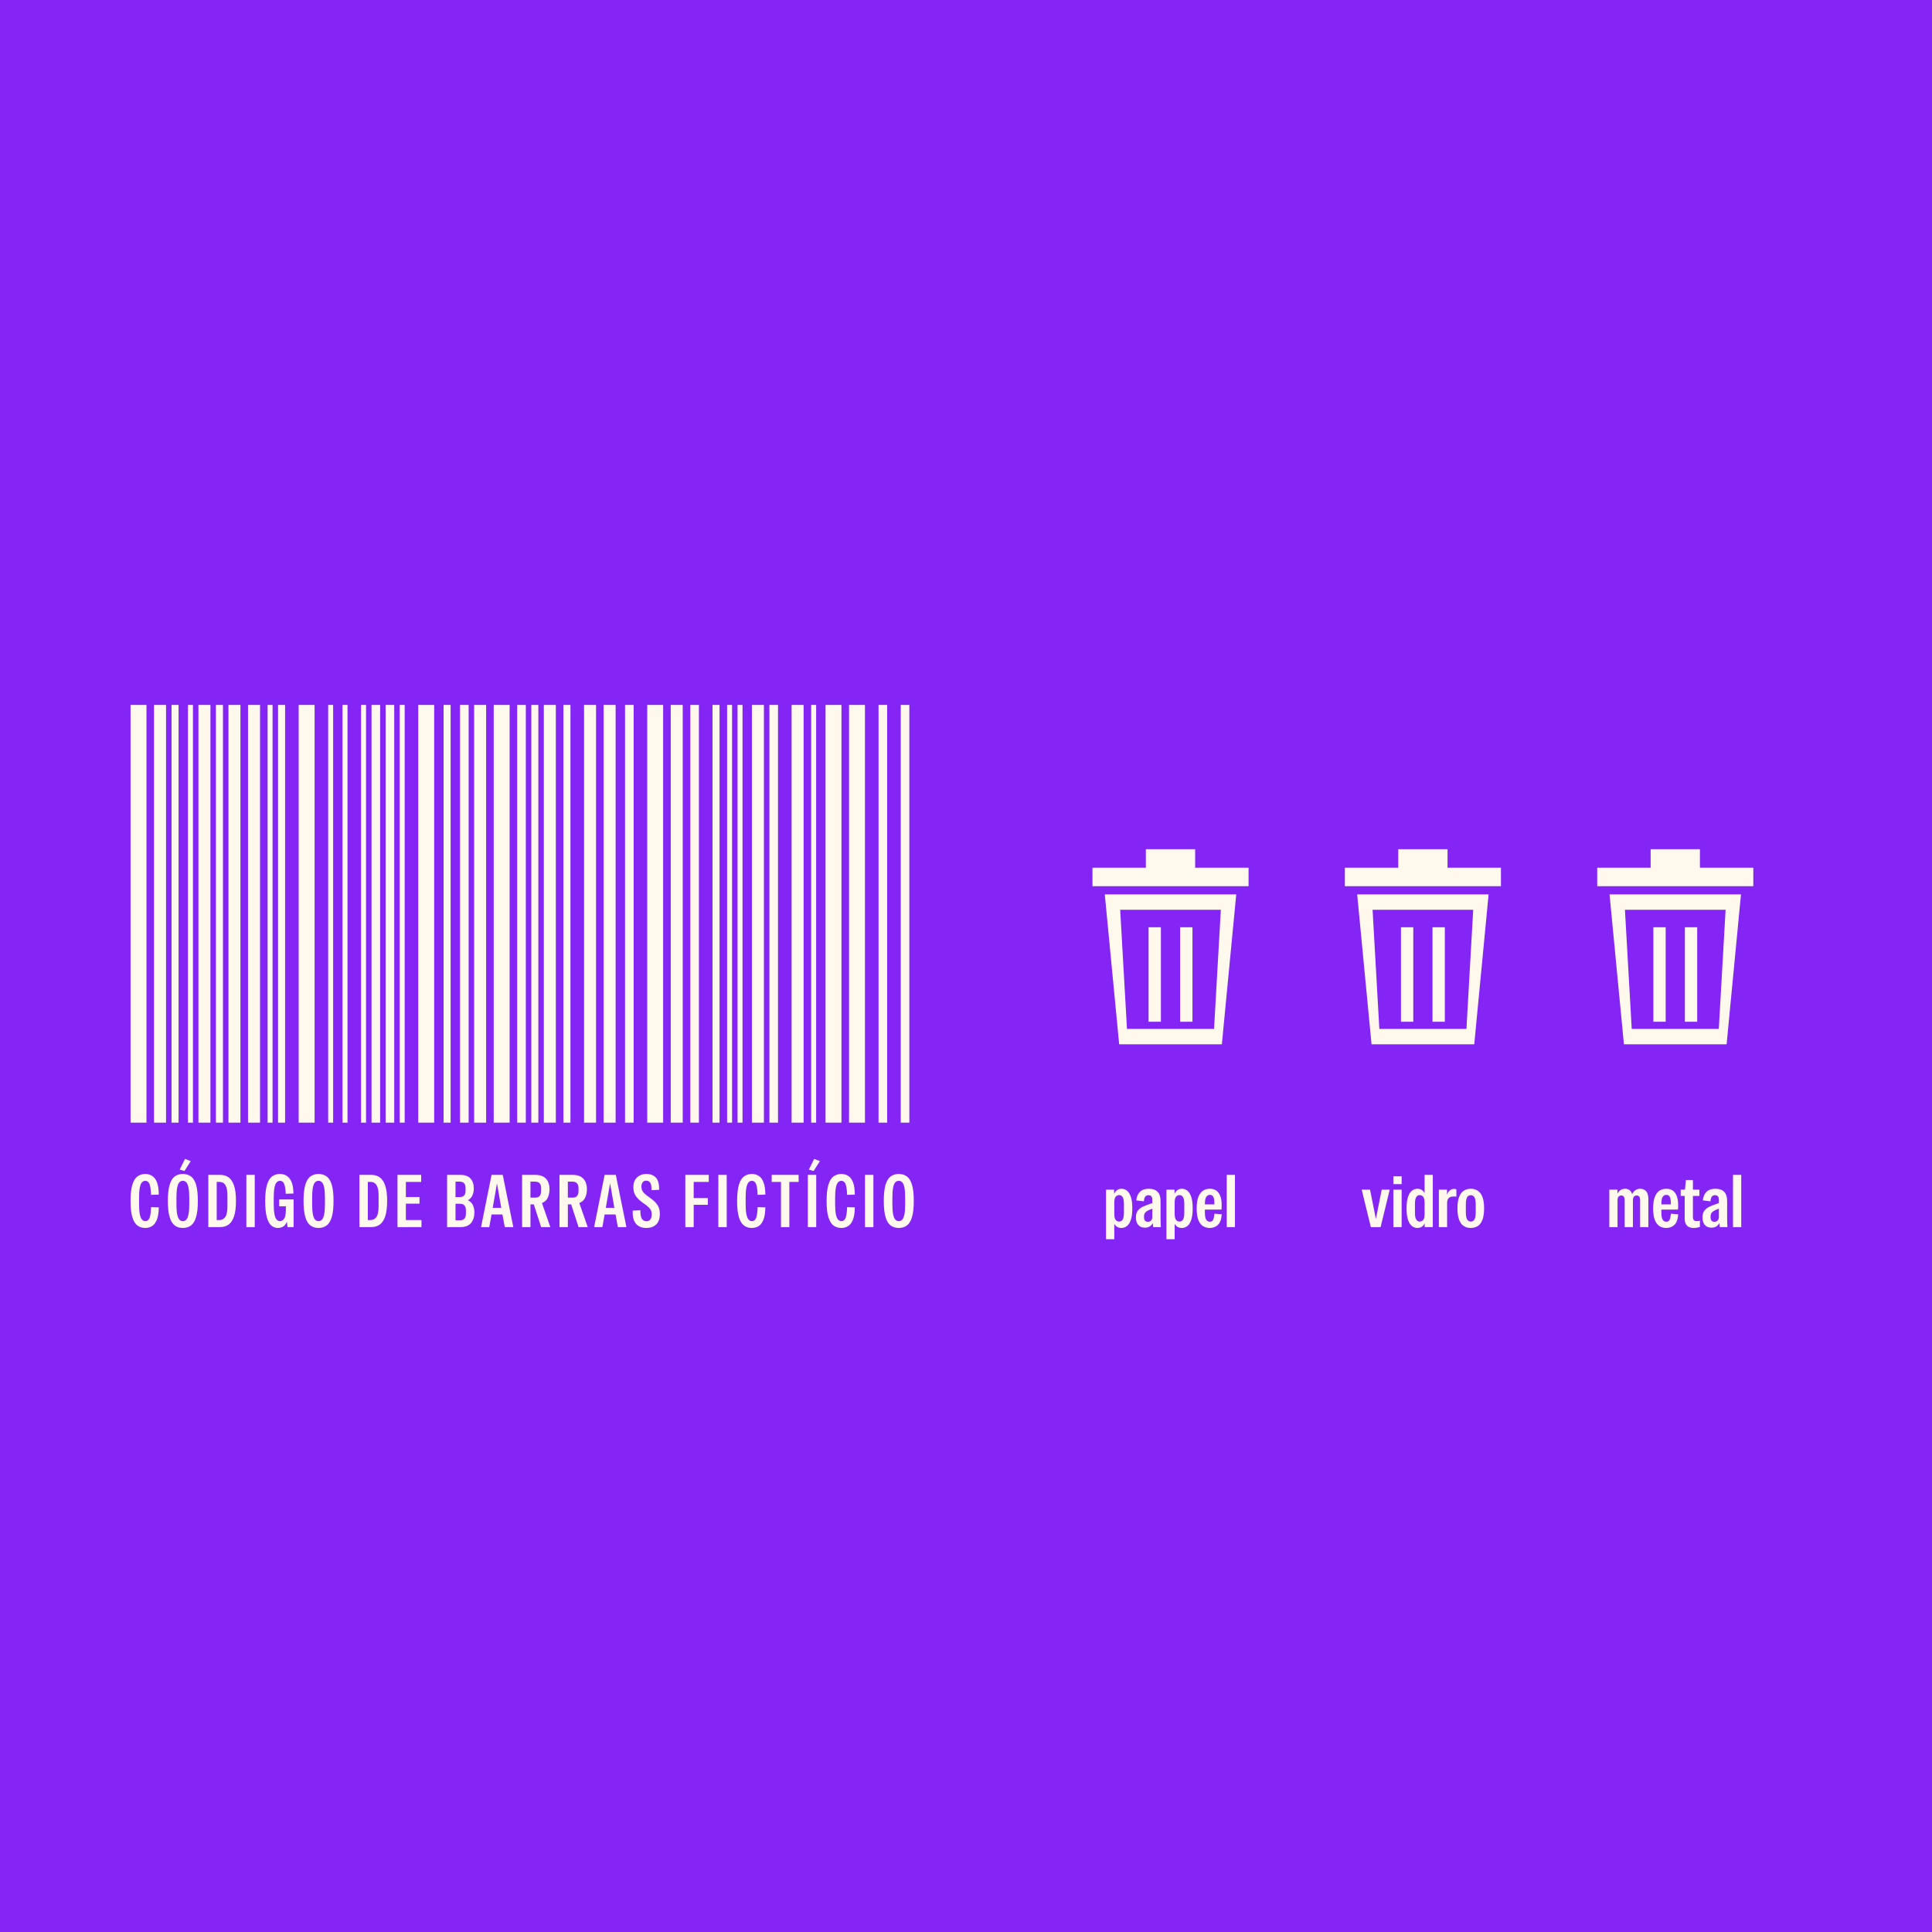
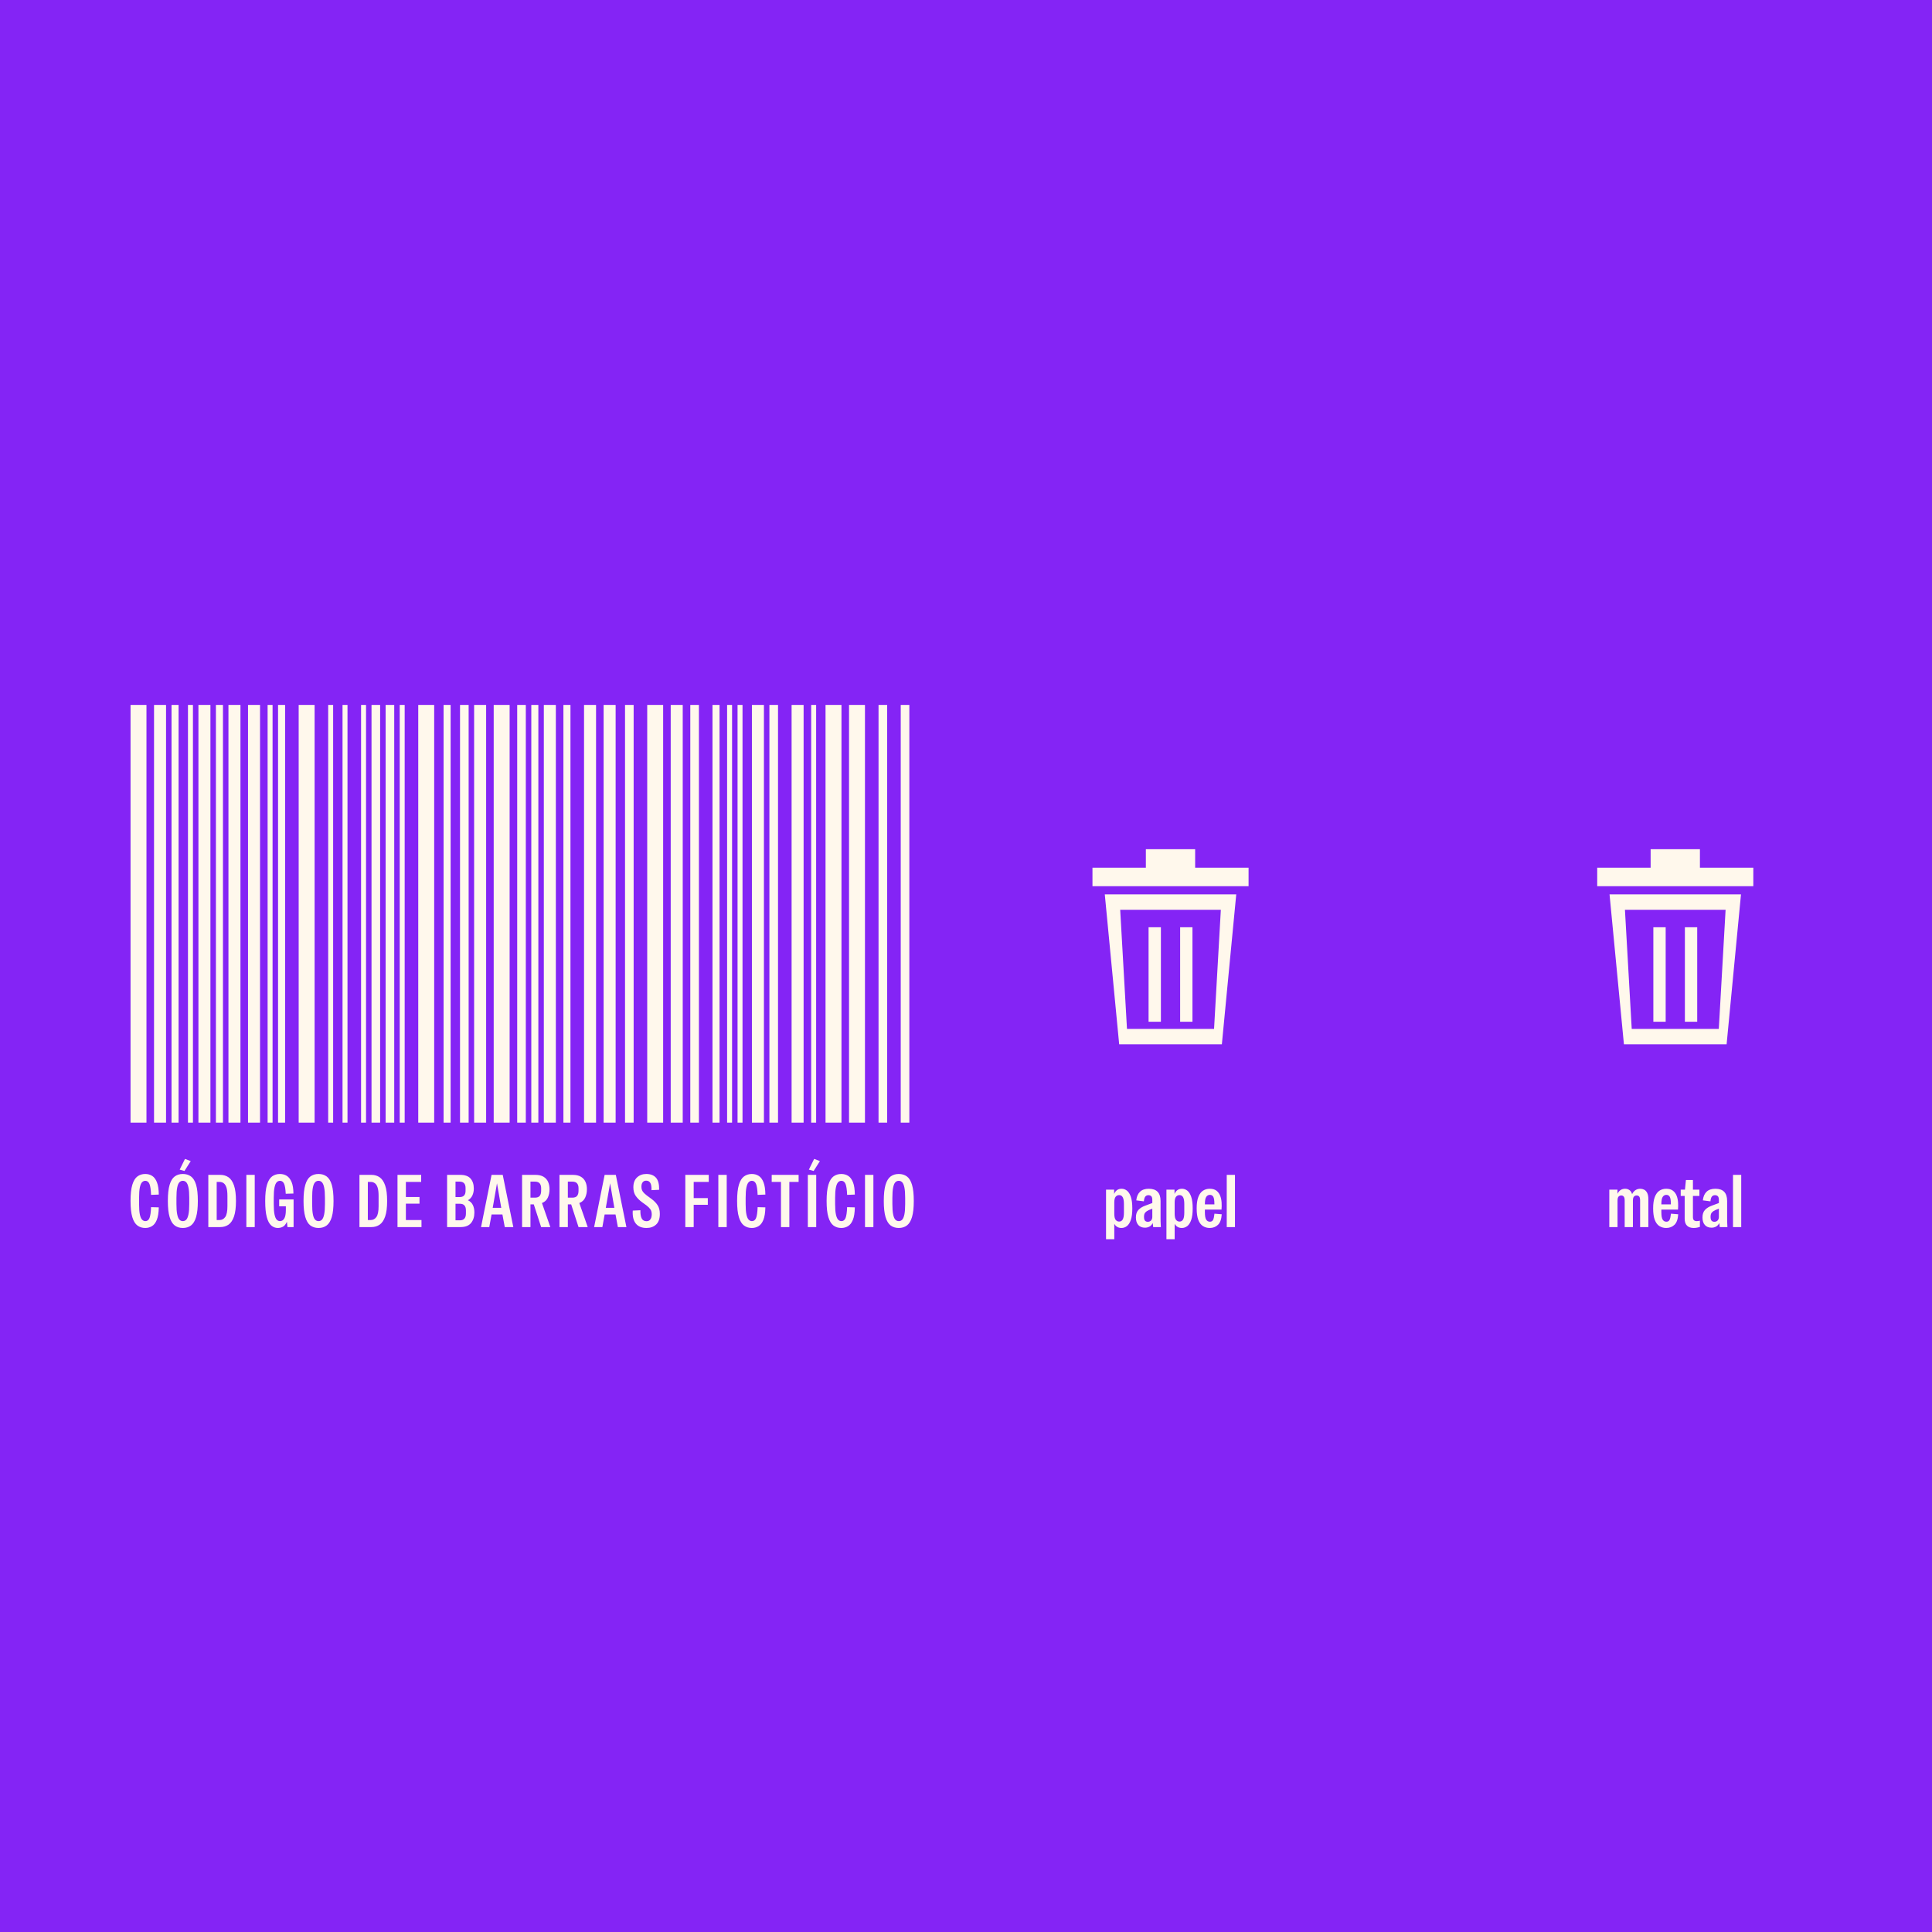
<svg xmlns="http://www.w3.org/2000/svg" width="74.0mm" height="74.0mm" viewBox="0 0 74.0 74.0">
  <rect width="74.0" height="74.0" fill="#8424F5" />
  <g id="TINTA" fill="#FFF8EC">
    <path d="M5,27 h0.61 v16 h-0.61 Z M5.9,27 h0.46 v16 h-0.46 Z M6.57,27 h0.27 v16 h-0.27 Z M7.2,27 h0.19 v16 h-0.19 Z M7.6,27 h0.46 v16 h-0.46 Z M8.27,27 h0.27 v16 h-0.27 Z M8.75,27 h0.46 v16 h-0.46 Z M9.5,27 h0.46 v16 h-0.46 Z M10.25,27 h0.19 v16 h-0.19 Z M10.65,27 h0.27 v16 h-0.27 Z M11.44,27 h0.61 v16 h-0.61 Z M12.57,27 h0.19 v16 h-0.19 Z M13.12,27 h0.19 v16 h-0.19 Z M13.83,27 h0.19 v16 h-0.19 Z M14.23,27 h0.33 v16 h-0.33 Z M14.77,27 h0.33 v16 h-0.33 Z M15.31,27 h0.19 v16 h-0.19 Z M16.02,27 h0.61 v16 h-0.61 Z M16.99,27 h0.27 v16 h-0.27 Z M17.62,27 h0.33 v16 h-0.33 Z M18.16,27 h0.46 v16 h-0.46 Z M18.91,27 h0.61 v16 h-0.61 Z M19.81,27 h0.33 v16 h-0.33 Z M20.35,27 h0.27 v16 h-0.27 Z M20.83,27 h0.46 v16 h-0.46 Z M21.58,27 h0.27 v16 h-0.27 Z M22.37,27 h0.46 v16 h-0.46 Z M23.12,27 h0.46 v16 h-0.46 Z M23.94,27 h0.33 v16 h-0.33 Z M24.79,27 h0.61 v16 h-0.61 Z M25.69,27 h0.46 v16 h-0.46 Z M26.44,27 h0.33 v16 h-0.33 Z M27.29,27 h0.27 v16 h-0.27 Z M27.85,27 h0.19 v16 h-0.19 Z M28.25,27 h0.19 v16 h-0.19 Z M28.8,27 h0.46 v16 h-0.46 Z M29.47,27 h0.33 v16 h-0.33 Z M30.32,27 h0.46 v16 h-0.46 Z M31.07,27 h0.19 v16 h-0.19 Z M31.62,27 h0.61 v16 h-0.61 Z M32.52,27 h0.61 v16 h-0.61 Z M33.65,27 h0.33 v16 h-0.33 Z M34.5,27 h0.33 v16 h-0.33 Z" />
    <path d="M5.563 47.034Q5.391 47.034 5.265 46.941Q5.138 46.848 5.069 46.623Q5 46.397 5 46Q5 45.603 5.069 45.377Q5.138 45.152 5.265 45.059Q5.391 44.966 5.563 44.966Q5.713 44.966 5.828 45.039Q5.944 45.113 6.011 45.285Q6.079 45.456 6.082 45.755L5.786 45.766Q5.775 45.465 5.724 45.346Q5.673 45.228 5.566 45.228Q5.493 45.228 5.439 45.285Q5.386 45.341 5.356 45.483Q5.327 45.625 5.327 45.879V46.121Q5.327 46.372 5.356 46.514Q5.386 46.656 5.441 46.714Q5.496 46.772 5.569 46.772Q5.676 46.772 5.725 46.654Q5.775 46.535 5.786 46.237L6.082 46.245Q6.076 46.549 6.007 46.721Q5.938 46.893 5.822 46.963Q5.707 47.034 5.563 47.034Z M7.003 47.034Q6.82 47.034 6.692 46.938Q6.564 46.842 6.497 46.615Q6.429 46.389 6.429 46Q6.429 45.606 6.497 45.38Q6.564 45.155 6.692 45.061Q6.82 44.966 7.003 44.966Q7.187 44.966 7.315 45.061Q7.443 45.155 7.511 45.38Q7.578 45.606 7.578 46Q7.578 46.389 7.511 46.615Q7.443 46.842 7.315 46.938Q7.187 47.034 7.003 47.034ZM7.003 46.772Q7.082 46.772 7.136 46.714Q7.189 46.656 7.219 46.513Q7.249 46.369 7.249 46.115V45.882Q7.249 45.628 7.219 45.486Q7.189 45.344 7.136 45.286Q7.082 45.228 7.003 45.228Q6.925 45.228 6.87 45.286Q6.815 45.344 6.787 45.486Q6.758 45.628 6.758 45.882V46.115Q6.758 46.369 6.787 46.511Q6.815 46.654 6.87 46.713Q6.925 46.772 7.003 46.772ZM7.066 44.851 6.882 44.8 7.085 44.389 7.305 44.473 7.066 44.851Z M7.979 47V45H8.438Q8.618 45 8.754 45.094Q8.889 45.189 8.963 45.407Q9.038 45.625 9.038 46Q9.038 46.375 8.963 46.593Q8.889 46.811 8.754 46.906Q8.618 47 8.438 47H7.979ZM8.3 46.73H8.41Q8.545 46.73 8.628 46.613Q8.711 46.496 8.711 46.197V45.803Q8.711 45.6 8.673 45.484Q8.635 45.369 8.568 45.32Q8.5 45.27 8.41 45.27H8.3V46.73Z M9.436 47V45H9.757V47H9.436Z M10.642 47.034Q10.499 47.034 10.389 46.938Q10.279 46.842 10.218 46.617Q10.158 46.392 10.158 46Q10.158 45.603 10.227 45.377Q10.296 45.152 10.422 45.059Q10.549 44.966 10.721 44.966Q10.873 44.966 10.987 45.039Q11.101 45.113 11.169 45.276Q11.237 45.439 11.239 45.715L10.944 45.724Q10.932 45.456 10.882 45.342Q10.831 45.228 10.724 45.228Q10.651 45.228 10.597 45.285Q10.544 45.341 10.514 45.483Q10.485 45.625 10.485 45.879V46.121Q10.485 46.372 10.514 46.514Q10.544 46.656 10.597 46.714Q10.651 46.772 10.724 46.772Q10.828 46.772 10.889 46.67Q10.949 46.569 10.949 46.341V46.203H10.693V45.941H11.245V47H11.011L10.989 46.797Q10.924 46.941 10.835 46.987Q10.746 47.034 10.642 47.034Z M12.201 47.034Q12.018 47.034 11.889 46.938Q11.761 46.842 11.694 46.615Q11.626 46.389 11.626 46Q11.626 45.606 11.694 45.38Q11.761 45.155 11.889 45.061Q12.018 44.966 12.201 44.966Q12.384 44.966 12.512 45.061Q12.64 45.155 12.708 45.38Q12.775 45.606 12.775 46Q12.775 46.389 12.708 46.615Q12.64 46.842 12.512 46.938Q12.384 47.034 12.201 47.034ZM12.201 46.772Q12.28 46.772 12.333 46.714Q12.387 46.656 12.416 46.513Q12.446 46.369 12.446 46.115V45.882Q12.446 45.628 12.416 45.486Q12.387 45.344 12.333 45.286Q12.28 45.228 12.201 45.228Q12.122 45.228 12.067 45.286Q12.012 45.344 11.984 45.486Q11.956 45.628 11.956 45.882V46.115Q11.956 46.369 11.984 46.511Q12.012 46.654 12.067 46.713Q12.122 46.772 12.201 46.772Z M13.768 47V45H14.227Q14.408 45 14.543 45.094Q14.678 45.189 14.753 45.407Q14.828 45.625 14.828 46Q14.828 46.375 14.753 46.593Q14.678 46.811 14.543 46.906Q14.408 47 14.227 47H13.768ZM14.089 46.73H14.199Q14.335 46.73 14.418 46.613Q14.501 46.496 14.501 46.197V45.803Q14.501 45.6 14.463 45.484Q14.425 45.369 14.357 45.32Q14.289 45.27 14.199 45.27H14.089V46.73Z M15.225 47V45H16.132V45.27H15.546V45.848H16.068V46.104H15.546V46.73H16.144V47H15.225Z M17.125 47V45H17.63Q17.897 45 18.023 45.141Q18.148 45.282 18.148 45.527Q18.148 45.67 18.093 45.789Q18.038 45.907 17.922 45.972Q18.052 46.034 18.111 46.155Q18.17 46.276 18.17 46.442Q18.17 46.687 18.042 46.844Q17.914 47 17.641 47H17.125ZM17.604 45.259H17.447V45.851H17.604Q17.832 45.851 17.832 45.611V45.504Q17.832 45.259 17.604 45.259ZM17.447 46.741H17.616Q17.846 46.741 17.846 46.479V46.361Q17.846 46.107 17.616 46.107H17.447V46.741Z M18.425 47 18.828 45H19.256L19.661 47H19.334L19.244 46.518H18.828L18.74 47H18.425ZM18.872 46.262H19.199L19.036 45.324L18.872 46.262Z M19.997 47V45H20.504Q20.699 45 20.818 45.072Q20.938 45.144 20.993 45.268Q21.048 45.392 21.048 45.549Q21.048 45.73 20.982 45.873Q20.916 46.017 20.758 46.079L21.079 47H20.727L20.445 46.13H20.318V47H19.997ZM20.487 45.259H20.318V45.873H20.487Q20.62 45.873 20.673 45.804Q20.727 45.735 20.727 45.608V45.51Q20.727 45.394 20.672 45.327Q20.617 45.259 20.487 45.259Z M21.429 47V45H21.936Q22.13 45 22.25 45.072Q22.37 45.144 22.425 45.268Q22.48 45.392 22.48 45.549Q22.48 45.73 22.413 45.873Q22.347 46.017 22.189 46.079L22.511 47H22.159L21.877 46.13H21.75V47H21.429ZM21.919 45.259H21.75V45.873H21.919Q22.051 45.873 22.105 45.804Q22.159 45.735 22.159 45.608V45.51Q22.159 45.394 22.104 45.327Q22.049 45.259 21.919 45.259Z M22.756 47 23.159 45H23.587L23.993 47H23.666L23.576 46.518H23.159L23.072 47H22.756ZM23.204 46.262H23.531L23.368 45.324L23.204 46.262Z M24.763 47.034Q24.489 47.034 24.353 46.865Q24.216 46.696 24.236 46.369L24.529 46.355Q24.523 46.552 24.575 46.662Q24.628 46.772 24.757 46.775Q24.839 46.775 24.884 46.735Q24.929 46.696 24.946 46.635Q24.963 46.575 24.963 46.516Q24.963 46.392 24.911 46.318Q24.858 46.245 24.76 46.169L24.585 46.042Q24.444 45.938 24.351 45.807Q24.259 45.676 24.259 45.476Q24.259 45.231 24.399 45.099Q24.54 44.966 24.754 44.966Q24.997 44.966 25.125 45.108Q25.253 45.251 25.247 45.572L24.954 45.586Q24.96 45.394 24.909 45.309Q24.858 45.222 24.751 45.222Q24.664 45.222 24.616 45.283Q24.568 45.344 24.568 45.453Q24.568 45.563 24.619 45.637Q24.67 45.71 24.774 45.789L24.965 45.93Q25.104 46.034 25.188 46.163Q25.273 46.293 25.273 46.493Q25.273 46.772 25.13 46.903Q24.988 47.034 24.763 47.034Z M26.249 47V45H27.147V45.27H26.57V45.89H27.111V46.147H26.57V47H26.249Z M27.514 47V45H27.835V47H27.514Z M28.797 47.034Q28.625 47.034 28.498 46.941Q28.371 46.848 28.302 46.623Q28.233 46.397 28.233 46Q28.233 45.603 28.302 45.377Q28.371 45.152 28.498 45.059Q28.625 44.966 28.797 44.966Q28.946 44.966 29.061 45.039Q29.177 45.113 29.244 45.285Q29.312 45.456 29.315 45.755L29.019 45.766Q29.008 45.465 28.957 45.346Q28.906 45.228 28.799 45.228Q28.726 45.228 28.672 45.285Q28.619 45.341 28.589 45.483Q28.56 45.625 28.56 45.879V46.121Q28.56 46.372 28.589 46.514Q28.619 46.656 28.674 46.714Q28.729 46.772 28.802 46.772Q28.909 46.772 28.959 46.654Q29.008 46.535 29.019 46.237L29.315 46.245Q29.309 46.549 29.24 46.721Q29.171 46.893 29.056 46.963Q28.94 47.034 28.797 47.034Z M29.913 47V45.27H29.558V45H30.589V45.27H30.234V47H29.913Z M30.942 47V45H31.263V47H30.942ZM31.164 44.851 30.981 44.8 31.184 44.389 31.404 44.473 31.164 44.851Z M32.224 47.034Q32.052 47.034 31.925 46.941Q31.799 46.848 31.73 46.623Q31.661 46.397 31.661 46Q31.661 45.603 31.73 45.377Q31.799 45.152 31.925 45.059Q32.052 44.966 32.224 44.966Q32.373 44.966 32.489 45.039Q32.604 45.113 32.672 45.285Q32.739 45.456 32.742 45.755L32.447 45.766Q32.435 45.465 32.385 45.346Q32.334 45.228 32.227 45.228Q32.154 45.228 32.1 45.285Q32.047 45.341 32.017 45.483Q31.987 45.625 31.987 45.879V46.121Q31.987 46.372 32.017 46.514Q32.047 46.656 32.101 46.714Q32.156 46.772 32.23 46.772Q32.337 46.772 32.386 46.654Q32.435 46.535 32.447 46.237L32.742 46.245Q32.737 46.549 32.668 46.721Q32.599 46.893 32.483 46.963Q32.368 47.034 32.224 47.034Z M33.132 47V45H33.453V47H33.132Z M34.425 47.034Q34.242 47.034 34.114 46.938Q33.986 46.842 33.918 46.615Q33.851 46.389 33.851 46Q33.851 45.606 33.918 45.38Q33.986 45.155 34.114 45.061Q34.242 44.966 34.425 44.966Q34.608 44.966 34.737 45.061Q34.865 45.155 34.932 45.38Q35 45.606 35 46Q35 46.389 34.932 46.615Q34.865 46.842 34.737 46.938Q34.608 47.034 34.425 47.034ZM34.425 46.772Q34.504 46.772 34.558 46.714Q34.611 46.656 34.641 46.513Q34.67 46.369 34.67 46.115V45.882Q34.67 45.628 34.641 45.486Q34.611 45.344 34.558 45.286Q34.504 45.228 34.425 45.228Q34.346 45.228 34.291 45.286Q34.237 45.344 34.209 45.486Q34.18 45.628 34.18 45.882V46.115Q34.18 46.369 34.209 46.511Q34.237 46.654 34.291 46.713Q34.346 46.772 34.425 46.772Z" />
    <path d="M41.844,33.235 h5.979 v0.708 h-5.979 Z M43.889,32.527 h1.888 v0.708 h-1.888 Z M42.316,34.257 L47.351,34.257 L46.8,40 L42.867,40 Z M42.906,34.847 L43.166,39.41 L46.501,39.41 L46.761,34.847 Z M43.993,35.516 h0.472 v3.619 h-0.472 Z M45.202,35.516 h0.472 v3.619 h-0.472 Z" />
    <path d="M42.364 47.465V45.566H42.674V45.73Q42.761 45.532 42.959 45.532Q43.071 45.532 43.164 45.604Q43.257 45.676 43.314 45.841Q43.37 46.006 43.37 46.285Q43.37 46.561 43.314 46.725Q43.257 46.89 43.163 46.962Q43.069 47.034 42.953 47.034Q42.866 47.034 42.797 46.996Q42.728 46.958 42.68 46.876V47.465H42.364ZM42.68 46.484Q42.68 46.659 42.733 46.724Q42.787 46.789 42.866 46.789Q42.956 46.789 43.002 46.709Q43.049 46.628 43.049 46.448V46.118Q43.049 45.938 43.002 45.856Q42.956 45.775 42.866 45.775Q42.787 45.775 42.733 45.837Q42.68 45.899 42.68 46.065V46.484Z M43.855 47.023Q43.691 47.023 43.599 46.92Q43.508 46.817 43.508 46.631Q43.508 46.445 43.605 46.341Q43.702 46.237 43.877 46.175L44.136 46.079V45.963Q44.136 45.856 44.095 45.817Q44.054 45.778 43.987 45.778Q43.914 45.778 43.87 45.828Q43.826 45.879 43.812 46.014L43.522 45.977Q43.545 45.761 43.664 45.647Q43.784 45.532 44.001 45.532Q44.452 45.532 44.452 46V46.634Q44.452 46.704 44.453 46.778Q44.455 46.851 44.463 47H44.17L44.153 46.845Q44.108 46.935 44.031 46.979Q43.953 47.023 43.855 47.023ZM43.818 46.606Q43.818 46.713 43.856 46.755Q43.894 46.797 43.964 46.797Q44.043 46.797 44.09 46.745Q44.136 46.693 44.136 46.611V46.293L43.995 46.352Q43.914 46.389 43.866 46.442Q43.818 46.496 43.818 46.606Z M44.677 47.465V45.566H44.987V45.73Q45.074 45.532 45.271 45.532Q45.384 45.532 45.477 45.604Q45.57 45.676 45.626 45.841Q45.683 46.006 45.683 46.285Q45.683 46.561 45.626 46.725Q45.57 46.89 45.476 46.962Q45.381 47.034 45.266 47.034Q45.178 47.034 45.109 46.996Q45.04 46.958 44.992 46.876V47.465H44.677ZM44.992 46.484Q44.992 46.659 45.046 46.724Q45.099 46.789 45.178 46.789Q45.269 46.789 45.315 46.709Q45.361 46.628 45.361 46.448V46.118Q45.361 45.938 45.315 45.856Q45.269 45.775 45.178 45.775Q45.099 45.775 45.046 45.837Q44.992 45.899 44.992 46.065V46.484Z M46.336 47.034Q46.19 47.034 46.076 46.962Q45.962 46.89 45.898 46.725Q45.835 46.561 45.835 46.285Q45.835 46.008 45.9 45.844Q45.964 45.679 46.077 45.606Q46.19 45.532 46.336 45.532Q46.497 45.532 46.593 45.606Q46.688 45.679 46.735 45.799Q46.781 45.918 46.79 46.058Q46.798 46.197 46.787 46.33H46.15V46.431Q46.15 46.637 46.2 46.715Q46.249 46.794 46.342 46.794Q46.429 46.794 46.464 46.724Q46.499 46.654 46.516 46.487L46.795 46.51Q46.778 46.791 46.652 46.913Q46.525 47.034 46.336 47.034ZM46.15 46.121V46.13H46.514V46.113Q46.514 45.913 46.471 45.839Q46.429 45.766 46.342 45.766Q46.252 45.766 46.201 45.844Q46.15 45.921 46.15 46.121Z M46.987 47V45H47.302V47H46.987Z" />
-     <path d="M51.511,33.235 h5.979 v0.708 h-5.979 Z M53.556,32.527 h1.888 v0.708 h-1.888 Z M51.983,34.257 L57.017,34.257 L56.467,40 L52.533,40 Z M52.573,34.847 L52.832,39.41 L56.168,39.41 L56.427,34.847 Z M53.66,35.516 h0.472 v3.619 h-0.472 Z M54.868,35.516 h0.472 v3.619 h-0.472 Z" />
-     <path d="M52.506 47 52.156 45.566H52.475L52.7 46.69L52.922 45.566H53.23L52.88 47H52.506Z M53.37 45.355V45.056H53.686V45.355H53.37ZM53.37 47V45.566H53.686V47H53.37Z M54.289 47.034Q54.176 47.034 54.082 46.962Q53.987 46.89 53.931 46.725Q53.875 46.561 53.875 46.285Q53.875 46.003 53.931 45.839Q53.987 45.676 54.083 45.604Q54.179 45.532 54.294 45.532Q54.379 45.532 54.448 45.572Q54.517 45.611 54.565 45.699V45H54.88V47H54.568V46.856Q54.523 46.949 54.451 46.992Q54.379 47.034 54.289 47.034ZM54.196 46.451Q54.196 46.625 54.242 46.707Q54.289 46.789 54.376 46.789Q54.455 46.789 54.51 46.73Q54.565 46.67 54.565 46.499V46.084Q54.565 45.899 54.51 45.837Q54.455 45.775 54.376 45.775Q54.289 45.775 54.242 45.856Q54.196 45.938 54.196 46.115V46.451Z M55.111 47V45.566H55.424V45.758Q55.469 45.639 55.541 45.589Q55.613 45.538 55.691 45.538Q55.711 45.538 55.734 45.541Q55.756 45.544 55.782 45.552V45.834Q55.683 45.822 55.603 45.835Q55.523 45.848 55.475 45.906Q55.427 45.963 55.427 46.09V47H55.111Z M56.334 47.034Q56.184 47.034 56.069 46.962Q55.953 46.89 55.889 46.724Q55.824 46.558 55.824 46.282Q55.824 46.006 55.889 45.842Q55.953 45.679 56.069 45.606Q56.184 45.532 56.334 45.532Q56.486 45.532 56.6 45.606Q56.714 45.679 56.779 45.842Q56.844 46.006 56.844 46.282Q56.844 46.558 56.779 46.724Q56.714 46.89 56.6 46.962Q56.486 47.034 56.334 47.034ZM56.334 46.789Q56.424 46.789 56.473 46.71Q56.523 46.631 56.523 46.431V46.135Q56.523 45.935 56.473 45.856Q56.424 45.778 56.334 45.778Q56.244 45.778 56.194 45.856Q56.145 45.935 56.145 46.135V46.431Q56.145 46.631 56.194 46.71Q56.244 46.789 56.334 46.789Z" />
    <path d="M61.177,33.235 h5.979 v0.708 h-5.979 Z M63.223,32.527 h1.888 v0.708 h-1.888 Z M61.649,34.257 L66.684,34.257 L66.133,40 L62.2,40 Z M62.239,34.847 L62.499,39.41 L65.834,39.41 L66.094,34.847 Z M63.327,35.516 h0.472 v3.619 h-0.472 Z M64.535,35.516 h0.472 v3.619 h-0.472 Z" />
    <path d="M61.64 47V45.566H61.953V45.724Q62.048 45.532 62.248 45.532Q62.339 45.532 62.41 45.582Q62.482 45.631 62.513 45.738Q62.567 45.631 62.647 45.582Q62.727 45.532 62.826 45.532Q62.902 45.532 62.972 45.566Q63.043 45.6 63.089 45.687Q63.136 45.775 63.136 45.935V47H62.82V45.983Q62.82 45.876 62.786 45.832Q62.753 45.789 62.688 45.789Q62.626 45.789 62.585 45.831Q62.544 45.873 62.544 45.994V47H62.229V45.983Q62.229 45.873 62.192 45.831Q62.155 45.789 62.099 45.789Q62.043 45.789 61.999 45.828Q61.955 45.868 61.955 45.992V47H61.64Z M63.82 47.034Q63.674 47.034 63.56 46.962Q63.446 46.89 63.382 46.725Q63.319 46.561 63.319 46.285Q63.319 46.008 63.384 45.844Q63.448 45.679 63.561 45.606Q63.674 45.532 63.82 45.532Q63.981 45.532 64.076 45.606Q64.172 45.679 64.219 45.799Q64.265 45.918 64.274 46.058Q64.282 46.197 64.271 46.33H63.634V46.431Q63.634 46.637 63.684 46.715Q63.733 46.794 63.826 46.794Q63.913 46.794 63.948 46.724Q63.984 46.654 64.001 46.487L64.279 46.51Q64.262 46.791 64.136 46.913Q64.009 47.034 63.82 47.034ZM63.634 46.121V46.13H63.998V46.113Q63.998 45.913 63.955 45.839Q63.913 45.766 63.826 45.766Q63.736 45.766 63.685 45.844Q63.634 45.921 63.634 46.121Z M64.871 47.034Q64.705 47.034 64.616 46.945Q64.527 46.856 64.527 46.679V45.806H64.375V45.566H64.538L64.575 45.197H64.843V45.566H65.091V45.806H64.843V46.617Q64.843 46.704 64.882 46.738Q64.922 46.772 64.984 46.772Q65.012 46.772 65.041 46.769Q65.071 46.766 65.11 46.755V46.992Q64.992 47.034 64.871 47.034Z M65.555 47.023Q65.392 47.023 65.3 46.92Q65.209 46.817 65.209 46.631Q65.209 46.445 65.306 46.341Q65.403 46.237 65.578 46.175L65.837 46.079V45.963Q65.837 45.856 65.796 45.817Q65.755 45.778 65.688 45.778Q65.615 45.778 65.571 45.828Q65.527 45.879 65.513 46.014L65.223 45.977Q65.246 45.761 65.365 45.647Q65.485 45.532 65.702 45.532Q66.153 45.532 66.153 46V46.634Q66.153 46.704 66.154 46.778Q66.155 46.851 66.164 47H65.871L65.854 46.845Q65.809 46.935 65.731 46.979Q65.654 47.023 65.555 47.023ZM65.519 46.606Q65.519 46.713 65.557 46.755Q65.595 46.797 65.665 46.797Q65.744 46.797 65.791 46.745Q65.837 46.693 65.837 46.611V46.293L65.696 46.352Q65.615 46.389 65.567 46.442Q65.519 46.496 65.519 46.606Z M66.378 47V45H66.693V47H66.378Z" />
  </g>
</svg>
